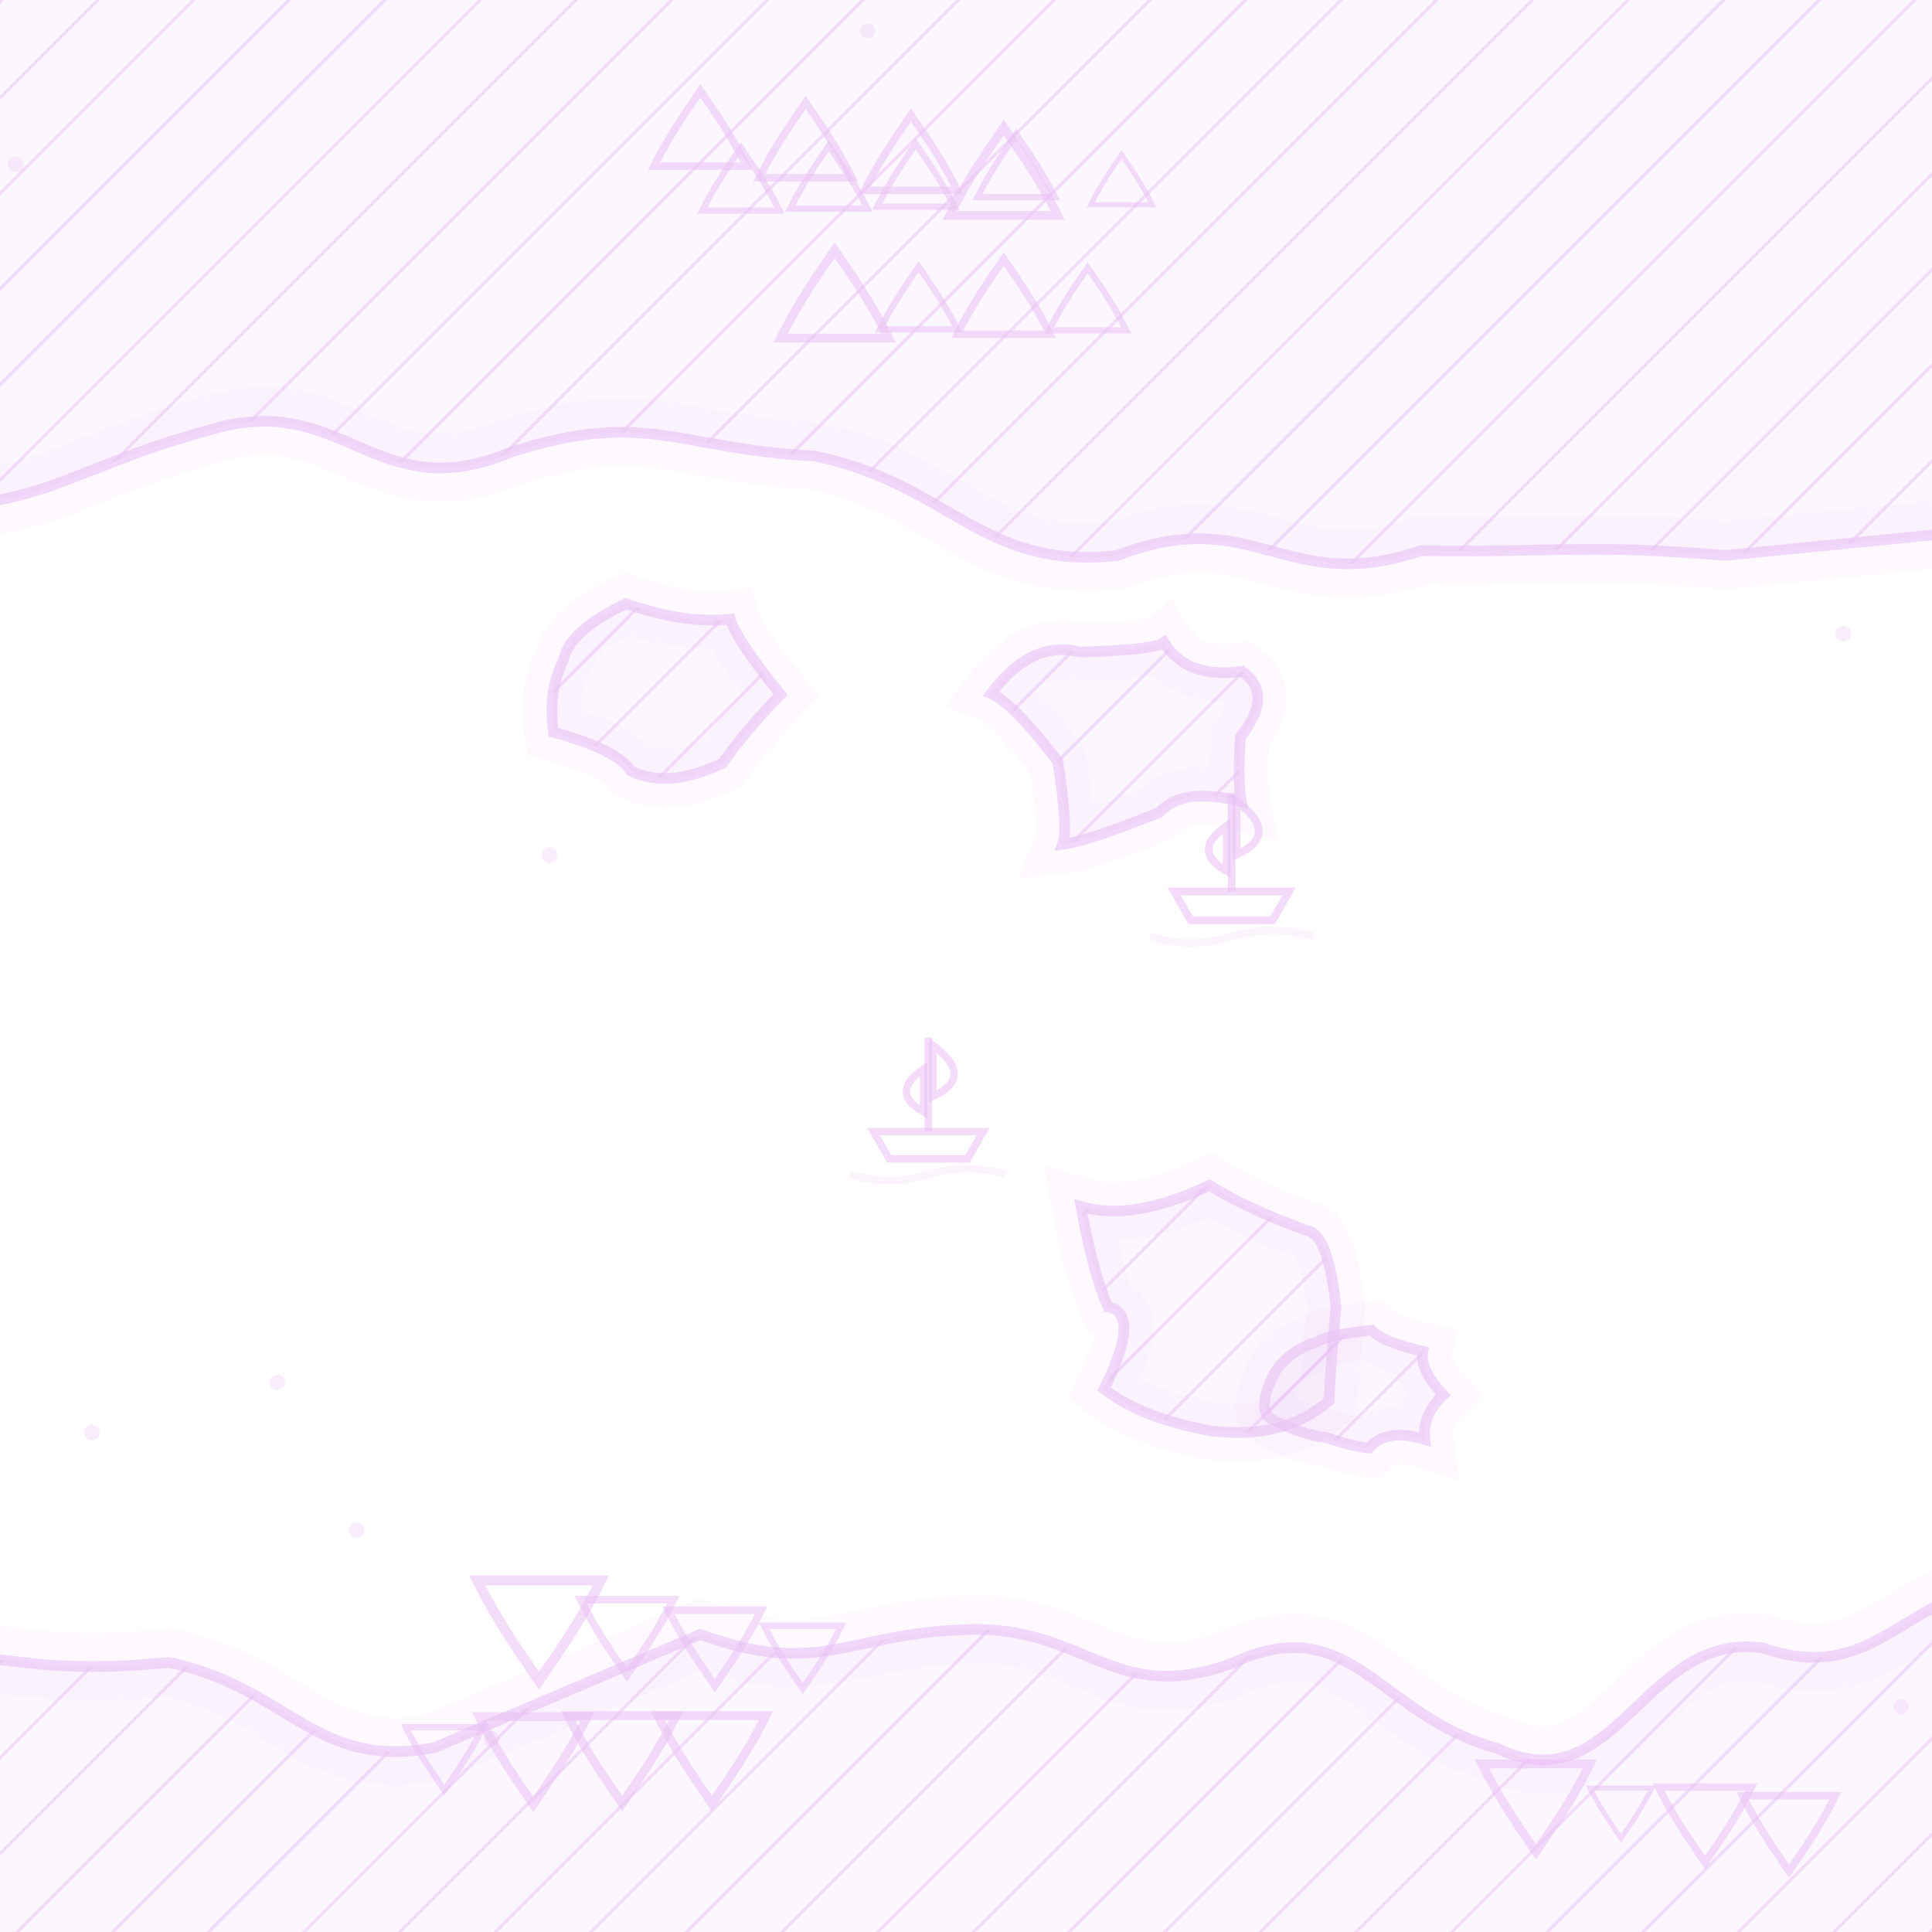
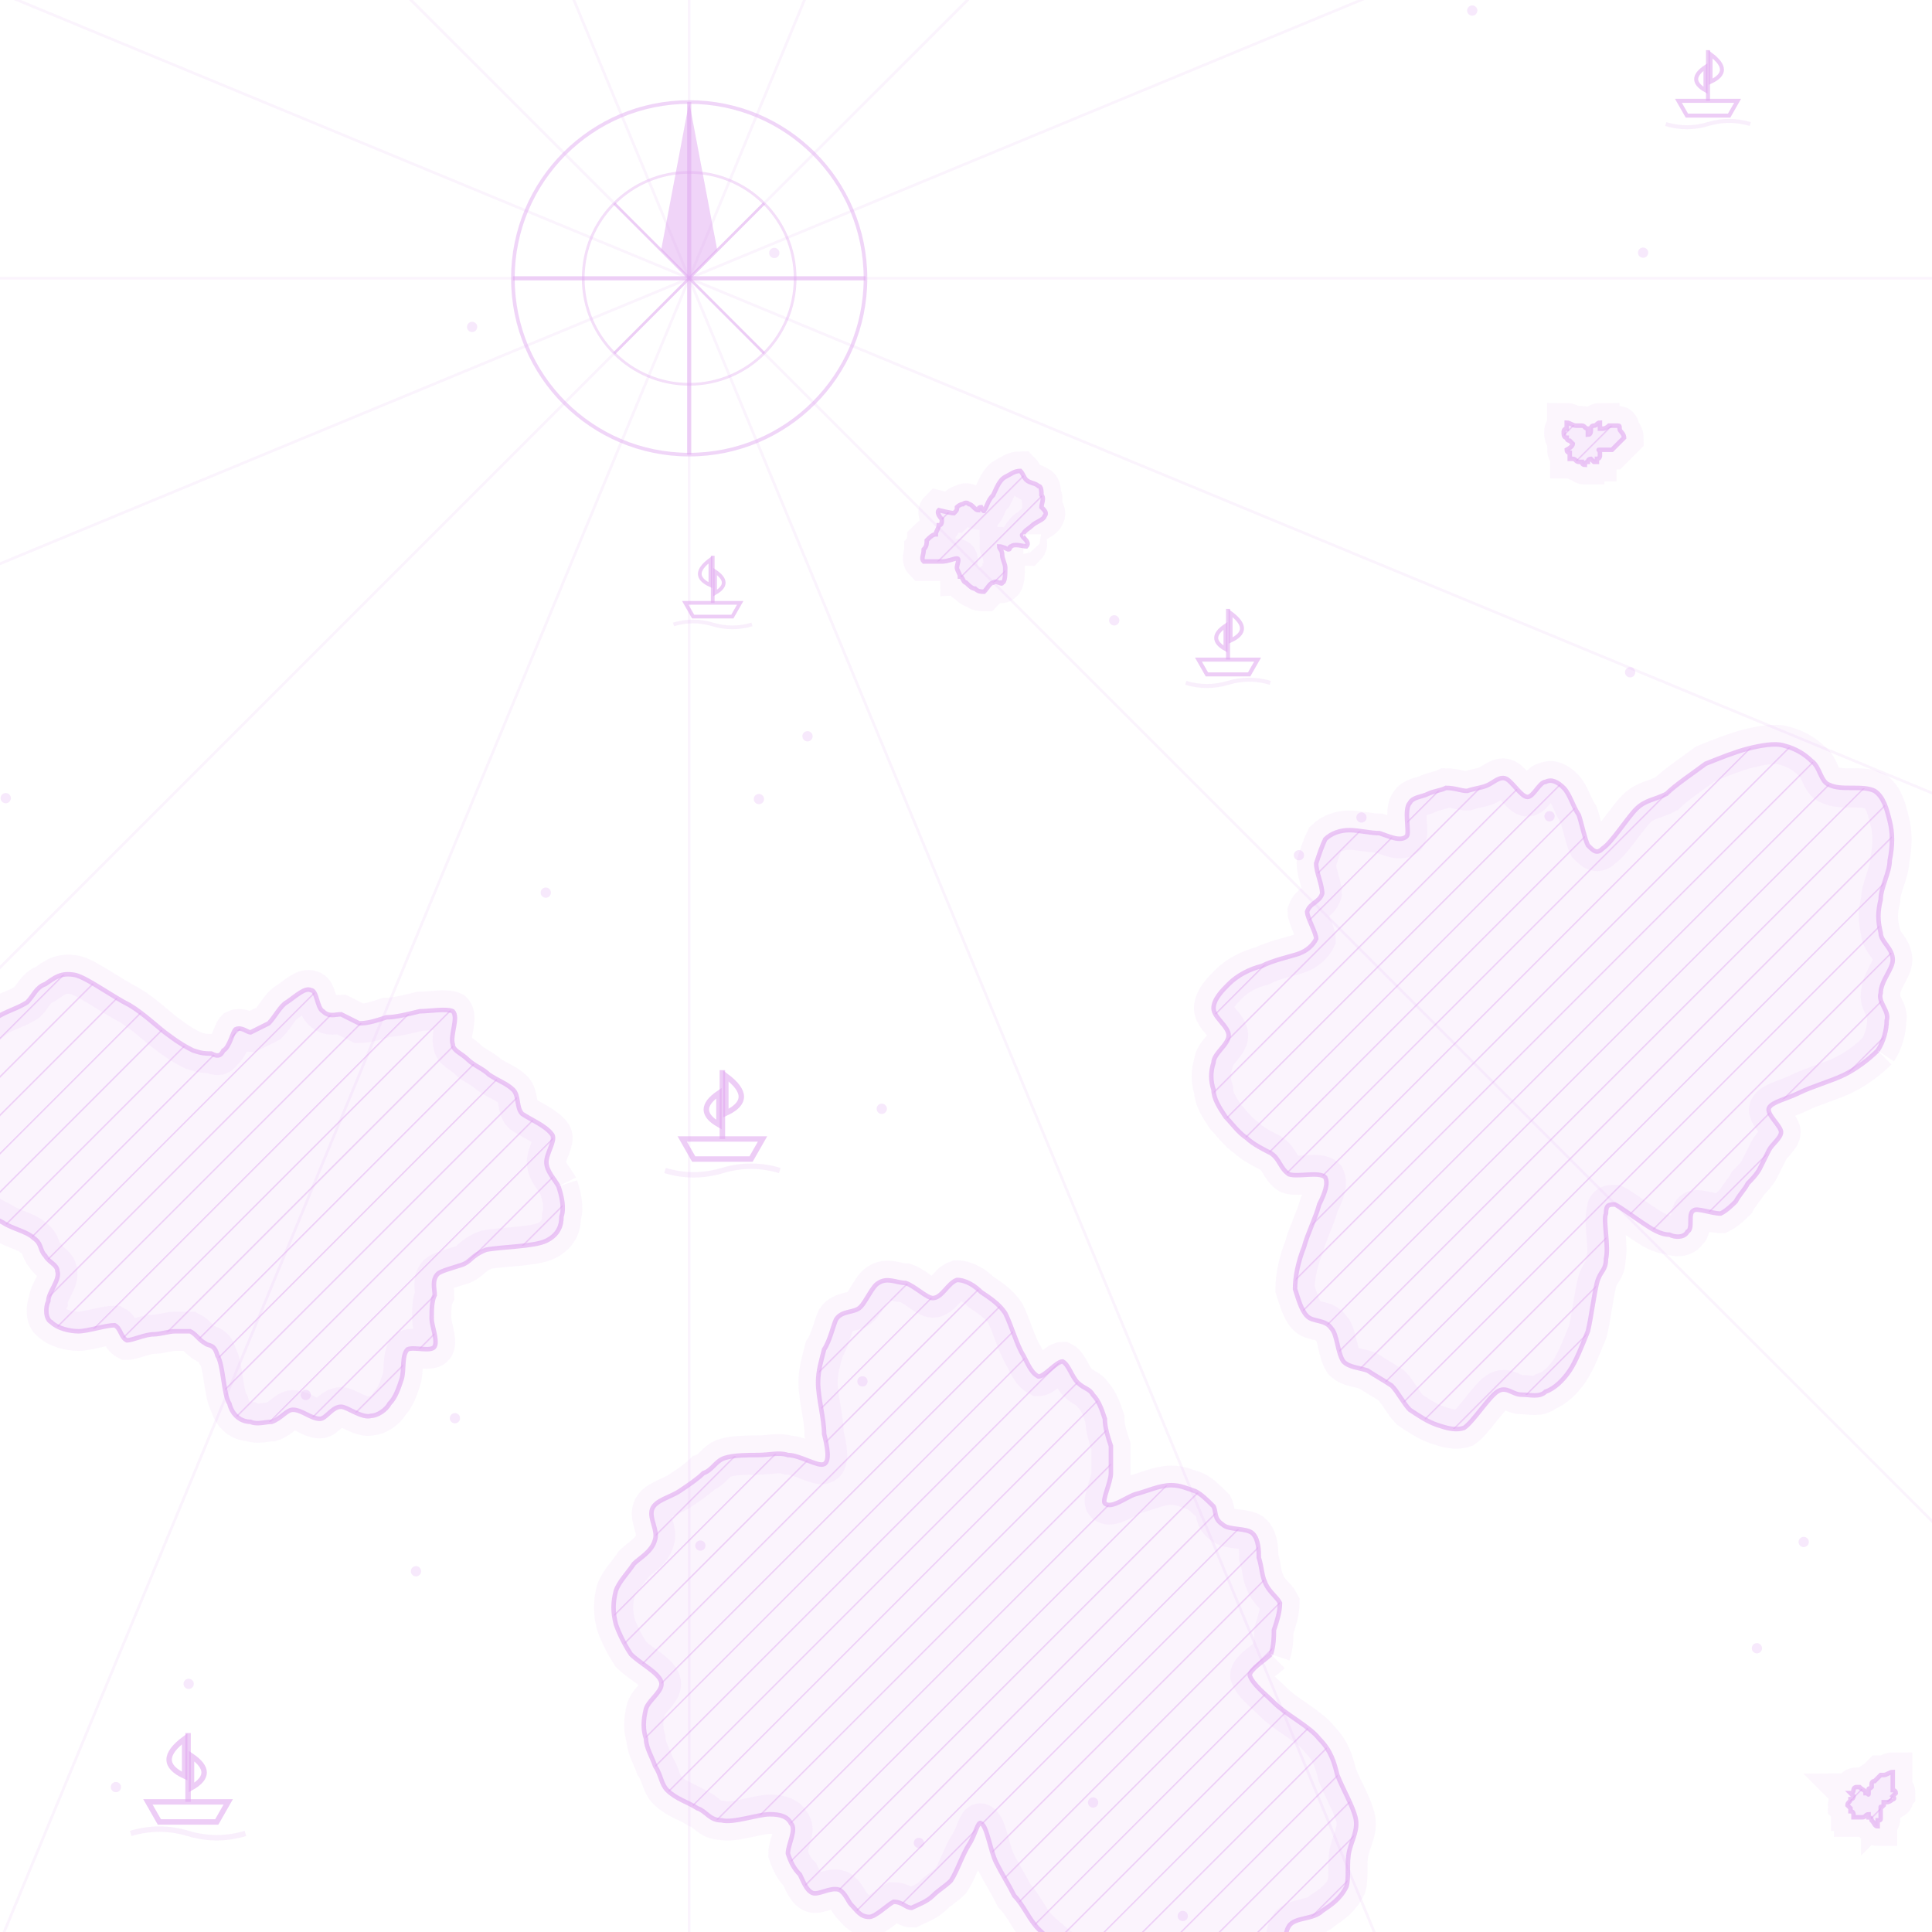
- <svg xmlns="http://www.w3.org/2000/svg" width="200" height="200" viewBox="0 0 200 200">
+ <svg xmlns="http://www.w3.org/2000/svg" width="640" height="640" viewBox="0 0 640 640">
  <defs>
-     <pattern id="h" width="7" height="7" patternUnits="userSpaceOnUse" patternTransform="rotate(45)">
-       <line x1="0" y1="0" x2="0" y2="7" stroke="#CB6CE6" stroke-opacity=".50" stroke-width=".65" />
+     <pattern id="h" width="9" height="9" patternUnits="userSpaceOnUse" patternTransform="rotate(45)">
+       <line x1="0" y1="0" x2="0" y2="9" stroke="#CB6CE6" stroke-opacity=".5" stroke-width=".9" />
    </pattern>
-     <g id="m" fill="none" stroke="#CB6CE6" stroke-opacity=".55" stroke-width="1.3">
-       <path d="M-8 5 C -5 -1 -2 -5 0 -8 C 2 -5 5 -1 8 5 Z" />
-     </g>
    <g id="s" fill="none" stroke="#CB6CE6" stroke-opacity=".58" stroke-width=".95">
      <path d="M-7 4 L7 4 L5 7.5 L-5 7.5 Z" />
      <path d="M0 4 L0 -8" />
      <path d="M0.6 -7 Q6 -3 0.6 -0.5 Z" />
      <path d="M-0.6 -4 Q-5 -1 -0.6 1.5 Z" />
      <path d="M-10 9.5 Q-5 11 0 9.5 Q5 8 10 9.5" stroke-opacity=".18" />
    </g>
+     <g id="w" fill="none" stroke="#CB6CE6" stroke-opacity=".5" stroke-width="1.1">
+       <path d="M-20 2 Q-14 -7 -8 2 Q-2 10 4 2 Q10 -6 15 1" />
+       <path d="M15 1 L20 -3 L26 0 L20 4 Z" />
+       <path d="M-13 -2 l-2 -4 M-6 -2 l1 -4 M2 2 l-1 -5" stroke-opacity=".4" />
+       <path d="M-24 4 Q-22 0 -19 3" stroke-opacity=".4" />
+     </g>
+     <path id="L0" d="M622 348 C619 351 615 354 611 356 C607 358 600 360 596 362 C592 364 587 365 586 367 C585 369 590 373 590 375 C590 377 587 379 586 381 C585 383 584 385 583 387 C582 389 580 391 579 392 C578 394 576 396 575 398 C574 399 572 401 570 402 C567 402 562 400 561 401 C559 402 561 407 559 408 C558 410 555 410 553 409 C550 409 547 407 544 405 C541 403 537 400 535 399 C533 399 532 399 532 402 C531 404 533 413 532 417 C532 421 530 421 529 425 C528 429 527 437 526 441 C524 446 522 451 520 454 C518 457 515 460 512 461 C510 463 507 462 504 462 C501 462 499 459 496 461 C493 463 488 471 485 473 C482 474 479 473 476 472 C473 471 470 469 467 467 C465 465 463 461 461 459 C458 457 456 456 453 454 C450 453 447 453 445 451 C443 448 443 442 441 440 C439 437 435 438 433 436 C431 434 430 430 429 427 C429 423 430 418 432 413 C433 409 436 403 437 399 C439 395 440 392 439 390 C437 388 430 390 427 389 C424 387 424 384 421 382 C419 381 415 379 413 377 C410 375 408 372 406 370 C404 367 402 364 402 361 C401 358 401 355 402 352 C402 349 407 346 407 343 C407 340 402 337 402 334 C402 331 405 328 407 326 C410 323 414 321 418 320 C422 318 427 317 430 316 C433 315 435 313 436 311 C436 309 433 304 433 302 C434 299 437 299 438 296 C438 293 436 289 436 286 C437 283 438 280 439 278 C441 276 444 275 447 275 C450 275 454 276 457 276 C460 277 464 279 466 277 C467 276 465 268 467 266 C468 264 471 264 473 263 C475 262 477 262 479 261 C482 261 484 262 486 262 C489 261 491 261 493 260 C495 259 497 257 499 258 C501 259 504 264 506 264 C508 264 510 259 512 259 C514 258 516 259 518 261 C520 263 521 267 523 270 C524 273 525 278 526 280 C528 282 529 283 531 281 C534 279 539 271 542 268 C545 265 548 265 552 263 C555 260 561 256 565 253 C570 251 575 249 579 248 C583 247 588 246 591 247 C595 248 598 250 600 252 C603 254 603 259 606 260 C610 262 617 260 621 262 C624 264 625 268 626 272 C627 276 627 280 626 285 C626 289 623 294 623 298 C622 302 622 305 623 309 C623 312 627 314 627 318 C627 321 623 325 623 329 C622 332 626 335 625 338 C625 341 624 345 622 348" />
+     <path id="L1" d="M185 393 C186 396 187 400 186 403 C186 406 185 409 181 411 C177 413 166 413 161 414 C156 416 156 418 153 419 C150 420 146 421 145 422 C143 424 144 427 144 429 C143 431 143 434 143 437 C143 439 145 444 144 446 C143 448 137 446 135 447 C133 449 134 454 133 457 C132 460 131 463 129 465 C128 467 125 469 123 469 C120 470 115 466 113 466 C110 466 108 470 106 470 C103 470 100 467 97 467 C95 467 93 470 90 471 C88 471 85 472 83 471 C80 471 77 469 76 465 C74 462 74 452 72 449 C71 445 69 446 68 445 C66 444 65 442 63 441 C62 441 60 441 58 441 C56 441 53 442 51 442 C48 442 44 444 42 444 C40 443 40 440 38 439 C35 439 29 441 26 441 C23 441 19 440 17 438 C15 437 15 433 16 431 C16 428 20 424 19 421 C19 419 16 418 15 416 C13 414 14 412 11 410 C9 408 4 407 1 405 C-3 403 -8 400 -11 398 C-13 395 -13 392 -13 389 C-13 386 -10 384 -10 381 C-11 378 -15 374 -16 371 C-17 367 -18 363 -18 360 C-17 357 -14 355 -13 352 C-11 349 -10 346 -8 344 C-6 341 -4 339 -1 337 C2 335 6 334 9 332 C11 330 12 327 15 326 C18 324 20 322 25 323 C29 324 37 330 43 333 C48 336 53 341 56 343 C60 346 62 347 64 348 C67 349 68 349 70 349 C72 350 73 350 74 348 C76 347 77 342 78 341 C80 340 82 342 83 342 C85 341 87 340 89 339 C91 337 93 333 95 332 C98 330 101 327 103 328 C105 328 105 334 107 335 C109 337 111 336 113 336 C115 337 117 338 119 339 C122 339 125 338 128 337 C131 337 135 336 139 335 C142 335 148 334 150 335 C152 337 149 343 150 346 C150 348 153 349 155 351 C157 353 160 354 162 356 C165 358 168 359 170 361 C172 363 171 367 173 369 C176 371 181 373 183 376 C184 378 181 382 181 385 C181 388 184 391 185 393" />
+     <path id="L2" d="M421 548 C419 550 414 553 414 555 C415 558 419 561 422 564 C426 568 434 572 437 576 C441 580 442 584 443 588 C445 593 448 598 449 602 C450 606 448 609 447 613 C446 617 447 622 446 625 C444 629 441 631 438 633 C435 636 429 635 427 638 C425 641 426 647 425 651 C423 654 420 656 417 657 C413 659 410 660 405 660 C401 660 395 657 391 655 C387 654 382 652 379 652 C376 652 375 657 373 657 C370 657 365 653 362 651 C358 649 355 648 352 646 C350 644 347 642 344 639 C341 636 339 631 336 628 C334 624 332 621 330 617 C328 613 327 605 325 604 C324 603 323 608 321 611 C319 614 317 620 315 623 C313 625 311 626 309 628 C307 630 304 631 302 632 C300 632 299 630 296 630 C294 631 290 635 288 635 C285 635 284 633 282 631 C281 630 280 627 278 626 C275 625 271 628 269 627 C267 626 266 623 265 621 C263 619 262 617 261 614 C261 611 264 606 262 604 C261 602 259 601 255 601 C251 601 243 604 239 603 C235 603 234 600 231 599 C228 597 224 596 221 593 C219 591 219 588 217 585 C216 582 214 579 214 576 C213 573 213 570 214 566 C215 563 220 560 219 557 C218 554 212 551 209 548 C207 545 205 541 204 538 C203 534 203 531 204 527 C205 524 208 521 210 518 C212 516 216 514 217 510 C218 507 215 503 216 500 C217 497 222 496 225 494 C228 492 231 490 233 488 C236 487 237 484 240 483 C243 482 248 482 251 482 C255 482 258 481 261 482 C265 482 271 486 273 485 C275 484 274 479 273 475 C273 470 271 463 271 458 C271 454 272 451 273 447 C275 444 276 439 277 437 C279 434 283 435 285 433 C287 431 289 426 291 425 C294 423 297 425 300 425 C303 426 307 430 309 430 C312 430 314 425 317 424 C320 424 323 426 325 428 C328 430 331 432 333 435 C335 439 337 446 339 449 C341 453 342 455 344 456 C346 456 350 451 352 451 C354 452 355 456 357 458 C359 460 361 460 362 462 C364 464 365 467 366 470 C366 473 367 476 368 479 C368 482 368 484 368 488 C368 491 365 497 366 498 C368 500 373 496 376 495 C380 494 384 492 388 492 C391 492 393 493 396 494 C398 495 400 497 402 499 C403 501 402 503 405 505 C407 507 413 506 415 508 C417 510 417 514 417 516 C418 519 418 522 419 524 C420 527 423 529 424 531 C424 534 423 537 422 540 C422 542 422 545 421 548" />
+     <path id="L3" d="M339 177 C338 177 339 178 339 178 C340 179 341 180 340 181 C339 181 336 180 335 181 C334 181 335 182 334 182 C334 182 332 181 331 181 C331 182 332 182 332 184 C332 185 333 187 333 188 C333 190 333 193 332 193 C332 194 330 192 329 193 C328 193 327 195 326 196 C325 196 324 196 323 195 C322 195 321 194 320 193 C319 193 319 191 318 191 C318 190 317 189 317 188 C317 187 318 185 317 185 C316 185 314 186 312 186 C310 186 307 186 306 186 C305 185 306 184 306 182 C307 181 307 180 307 179 C308 178 309 177 310 177 C310 176 311 175 311 174 C312 174 312 173 312 172 C312 172 310 170 311 169 C311 169 315 170 316 170 C317 169 317 169 317 168 C317 168 318 167 319 167 C319 167 320 166 321 167 C322 167 323 169 324 169 C324 169 324 168 325 168 C325 168 326 170 326 169 C327 168 327 166 329 164 C330 162 331 159 333 158 C335 157 336 156 338 156 C339 157 339 158 340 159 C341 160 343 160 344 161 C345 161 345 163 345 164 C346 165 345 167 345 168 C346 169 347 170 346 171 C346 172 343 173 342 174 C341 175 339 176 339 177" />
+     <path id="L4" d="M627 596 C627 596 626 597 625 597 C625 597 624 597 624 597 C624 598 624 598 624 598 C624 598 624 598 623 599 C623 599 623 598 623 599 C623 599 623 599 623 600 C623 601 623 601 623 602 C623 603 623 603 622 603 C622 604 622 605 622 605 C621 605 621 604 620 603 C620 603 620 602 619 602 C619 601 619 601 619 601 C618 601 618 602 617 602 C617 602 617 602 616 602 C616 602 615 602 614 602 C614 602 614 601 614 601 C614 600 613 600 613 600 C613 599 613 599 613 599 C612 598 612 598 612 598 C612 597 613 597 613 596 C614 596 614 595 614 595 C614 595 613 594 613 594 C614 594 614 593 614 593 C614 593 614 592 615 592 C615 592 616 592 616 592 C617 593 618 593 618 594 C619 594 619 595 619 594 C619 594 619 593 619 593 C619 592 619 593 620 592 C620 592 620 591 620 591 C620 590 621 590 621 590 C622 589 622 589 623 588 C623 588 624 588 624 588 C625 588 626 587 627 587 C627 587 627 589 627 590 C627 590 627 591 627 591 C627 592 627 592 627 593 C627 593 628 593 628 594 C628 594 627 595 627 595 C627 595 628 596 627 596" />
+     <path id="L5" d="M537 146 C536 147 536 147 535 148 C535 148 534 149 534 149 C533 149 533 149 532 149 C532 149 530 149 530 149 C529 149 530 149 530 150 C530 150 530 151 530 151 C530 151 530 152 529 152 C529 152 529 152 529 153 C528 153 528 153 528 153 C527 152 527 152 527 152 C527 152 526 152 526 153 C525 153 525 154 525 154 C524 154 524 153 524 153 C523 153 523 153 523 153 C522 153 522 152 521 152 C521 152 521 152 520 152 C520 151 520 151 520 150 C520 150 519 150 519 149 C519 149 521 148 521 147 C521 147 521 147 520 146 C520 146 519 146 519 145 C518 145 518 144 518 143 C518 143 518 142 519 142 C519 141 519 141 519 140 C520 140 521 141 522 141 C522 141 523 141 523 141 C524 141 524 141 524 141 C525 141 525 142 526 142 C526 143 526 144 526 144 C527 144 527 143 527 142 C527 142 527 141 528 141 C528 141 528 141 528 141 C529 141 529 140 530 140 C530 140 530 142 530 142 C530 142 530 142 531 142 C532 142 533 141 533 141 C534 141 536 141 536 141 C537 141 536 142 537 143 C537 143 538 144 538 145 C538 145 537 146 537 146" />
  </defs>
-   <g opacity="0.42">
-     <circle cx="28.7" cy="143.1" r=".8" fill="#CB6CE6" fill-opacity=".30" />
-     <circle cx="1.6" cy="17" r=".8" fill="#CB6CE6" fill-opacity=".30" />
-     <circle cx="50.9" cy="180" r=".8" fill="#CB6CE6" fill-opacity=".30" />
-     <circle cx="9.5" cy="148.3" r=".8" fill="#CB6CE6" fill-opacity=".30" />
-     <circle cx="196.8" cy="176.7" r=".8" fill="#CB6CE6" fill-opacity=".30" />
-     <circle cx="190.8" cy="65.6" r=".8" fill="#CB6CE6" fill-opacity=".30" />
-     <circle cx="56.9" cy="88.5" r=".8" fill="#CB6CE6" fill-opacity=".30" />
-     <circle cx="36.9" cy="158.4" r=".8" fill="#CB6CE6" fill-opacity=".30" />
-     <circle cx="89.8" cy="3.2" r=".8" fill="#CB6CE6" fill-opacity=".30" />
-     <path d="M-10 -10 L210 -10 L210 29.2 C197.6 28.3, 194.9 26.7, 182.5 27.9 C170.1 25.3, 167.4 16.7, 155 19.1 L127.5 30.8 C115.1 26.3, 112.4 30.9, 100 31.3 C87.6 31.8, 84.9 23.3, 72.5 27.8 C60.1 33.6, 57.4 22.4, 45 19 C32.6 13.1, 29.9 31.2, 17.5 29.4 C5.1 25.1, 2.4 36.6, -10 35.9 Z" transform="rotate(180 100 100)" fill="none" stroke="#CB6CE6" stroke-opacity=".10" stroke-width="7" />
-     <path d="M-10 -10 L210 -10 L210 54.4 L178.6 57.5 C164.4 56.3, 161.3 57.2, 147.1 57 C133 61.8, 129.9 52, 115.7 57.5 C101.6 59.1, 98.4 50.1, 84.3 47.2 C70.1 46.5, 67 42.3, 52.9 46.8 C38.7 52.8, 35.6 40.1, 21.4 44.6 C7.3 48.4, 4.1 53, -10 52.3 Z" fill="none" stroke="#CB6CE6" stroke-opacity=".10" stroke-width="7" />
-     <path d="M138.3 135.3 Q137.6 143.1, 137.6 145 Q132.9 149.1, 125.2 148.1 Q118.2 146.8, 114.3 143.8 Q118.2 135.9, 114.7 135.3 Q113.1 131.6, 111.9 124.9 Q117.2 126.5, 125.2 122.7 Q128.8 125, 135.3 127.4 Q137.5 127.7, 138.3 135.3 Z" fill="none" stroke="#CB6CE6" stroke-opacity=".10" stroke-width="6" />
-     <path d="M149.4 144.4 Q147.2 146.5, 147.5 149 Q143.5 147.8, 141.7 149.9 Q139.9 149.7, 137.2 148.8 Q134.7 148.5, 131.6 146.9 Q130 145.9, 132 142 Q133.6 139.7, 136.4 138.9 Q137.3 138.2, 142 137.7 Q143 138.9, 147.3 139.9 Q146.9 141.7, 149.4 144.4 Z" fill="none" stroke="#CB6CE6" stroke-opacity=".10" stroke-width="6" />
-     <path d="M80.8 71.9 Q77.1 75.7, 74.8 79 Q69.2 81.7, 65.3 79.8 Q63.9 77.6, 57.3 75.8 Q56.7 71.6, 58.3 68.4 Q58.9 65.3, 64.8 62.5 Q70.9 64.6, 75.6 64.1 Q76.2 66.2, 80.8 71.9 Z" fill="none" stroke="#CB6CE6" stroke-opacity=".10" stroke-width="6" />
-     <path d="M128.4 76.3 Q128.1 80.8, 128.5 83 Q122.5 81.4, 120 84.1 Q112.6 87.1, 110 87.4 Q110.6 85.8, 109.5 78.8 Q104.8 72.7, 102.6 71.8 Q106.8 66.2, 111.8 67.5 Q119.5 67.3, 120.5 66.5 Q122.8 70.3, 128.6 69.5 Q131.9 71.9, 128.4 76.3 Z" fill="none" stroke="#CB6CE6" stroke-opacity=".10" stroke-width="6" />
-     <path d="M-10 -10 L210 -10 L210 29.2 C197.6 28.3, 194.9 26.7, 182.5 27.9 C170.1 25.3, 167.4 16.7, 155 19.1 L127.5 30.8 C115.1 26.3, 112.4 30.9, 100 31.3 C87.6 31.8, 84.9 23.3, 72.5 27.8 C60.1 33.6, 57.4 22.4, 45 19 C32.6 13.1, 29.9 31.2, 17.5 29.4 C5.1 25.1, 2.4 36.6, -10 35.9 Z" transform="rotate(180 100 100)" fill="#CB6CE6" fill-opacity=".13" />
-     <path d="M-10 -10 L210 -10 L210 54.4 L178.6 57.5 C164.4 56.3, 161.3 57.2, 147.1 57 C133 61.8, 129.9 52, 115.7 57.5 C101.6 59.1, 98.4 50.1, 84.3 47.2 C70.1 46.5, 67 42.3, 52.9 46.8 C38.7 52.8, 35.6 40.1, 21.4 44.6 C7.3 48.4, 4.1 53, -10 52.3 Z" fill="#CB6CE6" fill-opacity=".13" />
-     <path d="M138.3 135.3 Q137.6 143.1, 137.6 145 Q132.9 149.1, 125.2 148.1 Q118.2 146.8, 114.3 143.8 Q118.2 135.9, 114.7 135.3 Q113.1 131.6, 111.9 124.9 Q117.2 126.5, 125.2 122.7 Q128.8 125, 135.3 127.4 Q137.5 127.7, 138.3 135.3 Z" fill="#CB6CE6" fill-opacity=".13" />
-     <path d="M149.4 144.4 Q147.2 146.5, 147.5 149 Q143.5 147.8, 141.7 149.9 Q139.9 149.7, 137.2 148.8 Q134.7 148.5, 131.6 146.9 Q130 145.9, 132 142 Q133.6 139.7, 136.4 138.9 Q137.3 138.2, 142 137.7 Q143 138.9, 147.3 139.9 Q146.9 141.7, 149.4 144.4 Z" fill="#CB6CE6" fill-opacity=".13" />
-     <path d="M80.8 71.9 Q77.1 75.7, 74.8 79 Q69.2 81.7, 65.3 79.8 Q63.9 77.6, 57.3 75.8 Q56.7 71.6, 58.3 68.4 Q58.9 65.3, 64.8 62.5 Q70.9 64.6, 75.6 64.1 Q76.2 66.2, 80.8 71.9 Z" fill="#CB6CE6" fill-opacity=".13" />
-     <path d="M128.4 76.3 Q128.1 80.8, 128.5 83 Q122.5 81.4, 120 84.1 Q112.6 87.1, 110 87.4 Q110.6 85.8, 109.5 78.8 Q104.8 72.7, 102.6 71.8 Q106.8 66.2, 111.8 67.5 Q119.5 67.3, 120.5 66.5 Q122.8 70.3, 128.6 69.5 Q131.9 71.9, 128.4 76.3 Z" fill="#CB6CE6" fill-opacity=".13" />
-     <path d="M-10 -10 L210 -10 L210 29.2 C197.6 28.3, 194.9 26.7, 182.5 27.9 C170.1 25.3, 167.4 16.7, 155 19.1 L127.5 30.8 C115.1 26.3, 112.4 30.9, 100 31.3 C87.6 31.8, 84.9 23.3, 72.5 27.8 C60.1 33.6, 57.4 22.4, 45 19 C32.6 13.1, 29.9 31.2, 17.5 29.4 C5.1 25.1, 2.4 36.6, -10 35.9 Z" transform="rotate(180 100 100)" fill="url(#h)" stroke="#CB6CE6" stroke-opacity=".62" stroke-width="1.1" />
-     <path d="M-10 -10 L210 -10 L210 54.4 L178.6 57.5 C164.4 56.3, 161.3 57.2, 147.1 57 C133 61.8, 129.9 52, 115.7 57.5 C101.6 59.1, 98.4 50.1, 84.3 47.2 C70.1 46.5, 67 42.3, 52.9 46.8 C38.7 52.8, 35.6 40.1, 21.4 44.6 C7.3 48.4, 4.1 53, -10 52.3 Z" fill="url(#h)" stroke="#CB6CE6" stroke-opacity=".62" stroke-width="1.1" />
-     <path d="M138.3 135.3 Q137.6 143.1, 137.6 145 Q132.9 149.1, 125.2 148.1 Q118.2 146.8, 114.3 143.8 Q118.2 135.9, 114.7 135.3 Q113.1 131.6, 111.9 124.9 Q117.2 126.5, 125.2 122.7 Q128.8 125, 135.3 127.4 Q137.5 127.7, 138.3 135.3 Z" fill="url(#h)" stroke="#CB6CE6" stroke-opacity=".62" stroke-width="1.1" />
-     <path d="M149.4 144.4 Q147.2 146.5, 147.5 149 Q143.5 147.8, 141.7 149.9 Q139.9 149.7, 137.2 148.8 Q134.7 148.5, 131.6 146.9 Q130 145.9, 132 142 Q133.6 139.7, 136.4 138.9 Q137.3 138.2, 142 137.7 Q143 138.9, 147.3 139.9 Q146.9 141.7, 149.4 144.4 Z" fill="url(#h)" stroke="#CB6CE6" stroke-opacity=".62" stroke-width="1.1" />
-     <path d="M80.8 71.9 Q77.1 75.7, 74.8 79 Q69.2 81.7, 65.3 79.8 Q63.9 77.6, 57.3 75.8 Q56.7 71.6, 58.3 68.4 Q58.9 65.3, 64.8 62.5 Q70.9 64.6, 75.6 64.1 Q76.2 66.2, 80.8 71.9 Z" fill="url(#h)" stroke="#CB6CE6" stroke-opacity=".62" stroke-width="1.1" />
-     <path d="M128.4 76.3 Q128.1 80.8, 128.5 83 Q122.5 81.4, 120 84.1 Q112.6 87.1, 110 87.4 Q110.6 85.8, 109.5 78.8 Q104.8 72.7, 102.6 71.8 Q106.8 66.2, 111.8 67.5 Q119.5 67.3, 120.5 66.5 Q122.8 70.3, 128.6 69.5 Q131.9 71.9, 128.4 76.3 Z" fill="url(#h)" stroke="#CB6CE6" stroke-opacity=".62" stroke-width="1.1" />
-     <use href="#m" transform="rotate(180 100 100) translate(126.3 18.9) scale(0.7)" />
-     <use href="#m" transform="rotate(180 100 100) translate(135.6 18.9) scale(0.7)" />
-     <use href="#m" transform="rotate(180 100 100) translate(144.8 18.8) scale(0.7)" />
-     <use href="#m" transform="rotate(180 100 100) translate(154 18.7) scale(0.5)" />
-     <use href="#m" transform="rotate(180 100 100) translate(116.9 29.2) scale(0.5)" />
-     <use href="#m" transform="rotate(180 100 100) translate(126 30.3) scale(0.6)" />
-     <use href="#m" transform="rotate(180 100 100) translate(135.1 31.4) scale(0.6)" />
-     <use href="#m" transform="rotate(180 100 100) translate(144.2 32.4) scale(0.8)" />
-     <use href="#m" transform="rotate(180 100 100) translate(14.8 11.1) scale(0.6)" />
-     <use href="#m" transform="rotate(180 100 100) translate(23.5 12) scale(0.6)" />
-     <use href="#m" transform="rotate(180 100 100) translate(32.2 12.9) scale(0.4)" />
-     <use href="#m" transform="rotate(180 100 100) translate(41 13.9) scale(0.7)" />
-     <use href="#m" transform="translate(76.7 19.3) scale(0.5)" />
-     <use href="#m" transform="translate(85.8 19.1) scale(0.5)" />
-     <use href="#m" transform="translate(94.8 18.9) scale(0.5)" />
-     <use href="#m" transform="translate(103.9 18.8) scale(0.7)" />
-     <use href="#m" transform="translate(86.4 31.5) scale(0.7)" />
-     <use href="#m" transform="translate(95.1 31.6) scale(0.5)" />
-     <use href="#m" transform="translate(103.9 31.6) scale(0.6)" />
-     <use href="#m" transform="translate(112.6 31.7) scale(0.5)" />
-     <use href="#m" transform="translate(72.5 14.2) scale(0.6)" />
-     <use href="#m" transform="translate(83.4 15.4) scale(0.6)" />
-     <use href="#m" transform="translate(94.3 16.7) scale(0.6)" />
-     <use href="#m" transform="translate(105.2 17.9) scale(0.5)" />
-     <use href="#m" transform="translate(116.1 19.2) scale(0.4)" />
-     <use href="#s" transform="translate(127.5 88.9) scale(0.848216 0.848216)" />
-     <use href="#s" transform="translate(96.1 113.9) scale(0.8099876 0.8099876)" />
+   <g opacity="0.58">
+     <g stroke="#CB6CE6" stroke-opacity=".13" stroke-width=".9">
+       <line x1="228.3" y1="92.2" x2="1188.3" y2="92.2" />
+       <line x1="228.3" y1="92.2" x2="1115.2" y2="459.5" />
+       <line x1="228.3" y1="92.2" x2="907.1" y2="771" />
+       <line x1="228.3" y1="92.2" x2="595.7" y2="979.1" />
+       <line x1="228.3" y1="92.2" x2="228.3" y2="1052.2" />
+       <line x1="228.3" y1="92.2" x2="-139.1" y2="979.1" />
+       <line x1="228.3" y1="92.2" x2="-450.5" y2="771" />
+       <line x1="228.3" y1="92.2" x2="-658.6" y2="459.5" />
+       <line x1="228.3" y1="92.2" x2="-731.7" y2="92.2" />
+       <line x1="228.3" y1="92.2" x2="-658.6" y2="-275.2" />
+       <line x1="228.3" y1="92.2" x2="-450.5" y2="-586.7" />
+       <line x1="228.3" y1="92.2" x2="-139.1" y2="-794.8" />
+       <line x1="228.3" y1="92.2" x2="228.3" y2="-867.8" />
+       <line x1="228.3" y1="92.2" x2="595.7" y2="-794.8" />
+       <line x1="228.3" y1="92.2" x2="907.1" y2="-586.7" />
+       <line x1="228.3" y1="92.2" x2="1115.2" y2="-275.2" />
+     </g>
+     <circle cx="304.4" cy="610.5" r="1.7" fill="#CB6CE6" fill-opacity=".26" />
+     <circle cx="232" cy="512" r="1.7" fill="#CB6CE6" fill-opacity=".26" />
+     <circle cx="292.1" cy="367.3" r="1.7" fill="#CB6CE6" fill-opacity=".26" />
+     <circle cx="597.5" cy="510.8" r="1.7" fill="#CB6CE6" fill-opacity=".26" />
+     <circle cx="251.4" cy="264.7" r="1.7" fill="#CB6CE6" fill-opacity=".26" />
+     <circle cx="362.1" cy="597.1" r="1.7" fill="#CB6CE6" fill-opacity=".26" />
+     <circle cx="62.5" cy="557.8" r="1.7" fill="#CB6CE6" fill-opacity=".26" />
+     <circle cx="137.8" cy="520.5" r="1.7" fill="#CB6CE6" fill-opacity=".26" />
+     <circle cx="285.7" cy="457.6" r="1.7" fill="#CB6CE6" fill-opacity=".26" />
+     <circle cx="451" cy="270.8" r="1.7" fill="#CB6CE6" fill-opacity=".26" />
+     <circle cx="582" cy="546" r="1.7" fill="#CB6CE6" fill-opacity=".26" />
+     <circle cx="369.1" cy="205.5" r="1.7" fill="#CB6CE6" fill-opacity=".26" />
+     <circle cx="38.4" cy="592" r="1.7" fill="#CB6CE6" fill-opacity=".26" />
+     <circle cx="180.8" cy="295.7" r="1.7" fill="#CB6CE6" fill-opacity=".26" />
+     <circle cx="267.5" cy="243.9" r="1.7" fill="#CB6CE6" fill-opacity=".26" />
+     <circle cx="487.7" cy="3.5" r="1.7" fill="#CB6CE6" fill-opacity=".26" />
+     <circle cx="1.9" cy="264.4" r="1.7" fill="#CB6CE6" fill-opacity=".26" />
+     <circle cx="513.3" cy="270.4" r="1.7" fill="#CB6CE6" fill-opacity=".26" />
+     <circle cx="391.8" cy="634.7" r="1.7" fill="#CB6CE6" fill-opacity=".26" />
+     <circle cx="156.4" cy="108.3" r="1.7" fill="#CB6CE6" fill-opacity=".26" />
+     <circle cx="256.5" cy="83.8" r="1.7" fill="#CB6CE6" fill-opacity=".26" />
+     <circle cx="101.3" cy="462.1" r="1.7" fill="#CB6CE6" fill-opacity=".26" />
+     <circle cx="150.7" cy="469.8" r="1.7" fill="#CB6CE6" fill-opacity=".26" />
+     <circle cx="430.3" cy="283.3" r="1.7" fill="#CB6CE6" fill-opacity=".26" />
+     <circle cx="544.3" cy="83.7" r="1.7" fill="#CB6CE6" fill-opacity=".26" />
+     <circle cx="540" cy="222.7" r="1.7" fill="#CB6CE6" fill-opacity=".26" />
+     <use href="#L0" fill="none" stroke="#CB6CE6" stroke-opacity=".10" stroke-width="13" />
+     <use href="#L1" fill="none" stroke="#CB6CE6" stroke-opacity=".10" stroke-width="13" />
+     <use href="#L2" fill="none" stroke="#CB6CE6" stroke-opacity=".10" stroke-width="13" />
+     <use href="#L3" fill="none" stroke="#CB6CE6" stroke-opacity=".10" stroke-width="13" />
+     <use href="#L4" fill="none" stroke="#CB6CE6" stroke-opacity=".10" stroke-width="13" />
+     <use href="#L5" fill="none" stroke="#CB6CE6" stroke-opacity=".10" stroke-width="13" />
+     <use href="#L0" fill="#CB6CE6" fill-opacity=".13" />
+     <use href="#L1" fill="#CB6CE6" fill-opacity=".13" />
+     <use href="#L2" fill="#CB6CE6" fill-opacity=".13" />
+     <use href="#L3" fill="#CB6CE6" fill-opacity=".13" />
+     <use href="#L4" fill="#CB6CE6" fill-opacity=".13" />
+     <use href="#L5" fill="#CB6CE6" fill-opacity=".13" />
+     <use href="#L0" fill="url(#h)" stroke="#CB6CE6" stroke-opacity=".62" stroke-width="1.5" />
+     <use href="#L1" fill="url(#h)" stroke="#CB6CE6" stroke-opacity=".62" stroke-width="1.5" />
+     <use href="#L2" fill="url(#h)" stroke="#CB6CE6" stroke-opacity=".62" stroke-width="1.5" />
+     <use href="#L3" fill="url(#h)" stroke="#CB6CE6" stroke-opacity=".62" stroke-width="1.5" />
+     <use href="#L4" fill="url(#h)" stroke="#CB6CE6" stroke-opacity=".62" stroke-width="1.5" />
+     <use href="#L5" fill="url(#h)" stroke="#CB6CE6" stroke-opacity=".62" stroke-width="1.5" />
+     <g transform="translate(228.3 92.2)">
+       <circle r="58.4" fill="none" stroke="#CB6CE6" stroke-opacity=".48" stroke-width="1.2" />
+       <circle r="35.1" fill="none" stroke="#CB6CE6" stroke-opacity=".38" stroke-width=".9" />
+       <line x1="0" y1="0" x2="0" y2="-58.4" stroke="#CB6CE6" stroke-opacity=".5" stroke-width="1.4" transform="rotate(0)" />
+       <line x1="0" y1="0" x2="0" y2="-35.1" stroke="#CB6CE6" stroke-opacity=".5" stroke-width="0.9" transform="rotate(45)" />
+       <line x1="0" y1="0" x2="0" y2="-58.4" stroke="#CB6CE6" stroke-opacity=".5" stroke-width="1.4" transform="rotate(90)" />
+       <line x1="0" y1="0" x2="0" y2="-35.1" stroke="#CB6CE6" stroke-opacity=".5" stroke-width="0.9" transform="rotate(135)" />
+       <line x1="0" y1="0" x2="0" y2="-58.4" stroke="#CB6CE6" stroke-opacity=".5" stroke-width="1.4" transform="rotate(180)" />
+       <line x1="0" y1="0" x2="0" y2="-35.1" stroke="#CB6CE6" stroke-opacity=".5" stroke-width="0.9" transform="rotate(225)" />
+       <line x1="0" y1="0" x2="0" y2="-58.4" stroke="#CB6CE6" stroke-opacity=".5" stroke-width="1.4" transform="rotate(270)" />
+       <line x1="0" y1="0" x2="0" y2="-35.1" stroke="#CB6CE6" stroke-opacity=".5" stroke-width="0.9" transform="rotate(315)" />
+       <path d="M0 -58.4 L9.3 -9.3 L0 0 L-9.3 -9.3 Z" fill="#CB6CE6" fill-opacity=".5" />
+     </g>
+     <use href="#s" transform="translate(239.3 369.7) scale(1.9 1.9)" />
+     <use href="#s" transform="translate(565.8 27.8) scale(1.4 1.4)" />
+     <use href="#s" transform="translate(62.3 589.3) scale(-1.9 1.9)" />
+     <use href="#s" transform="translate(236.1 194.5) scale(-1.3 1.3)" />
+     <use href="#s" transform="translate(406.8 212.9) scale(1.4 1.4)" />
  </g>
</svg>
